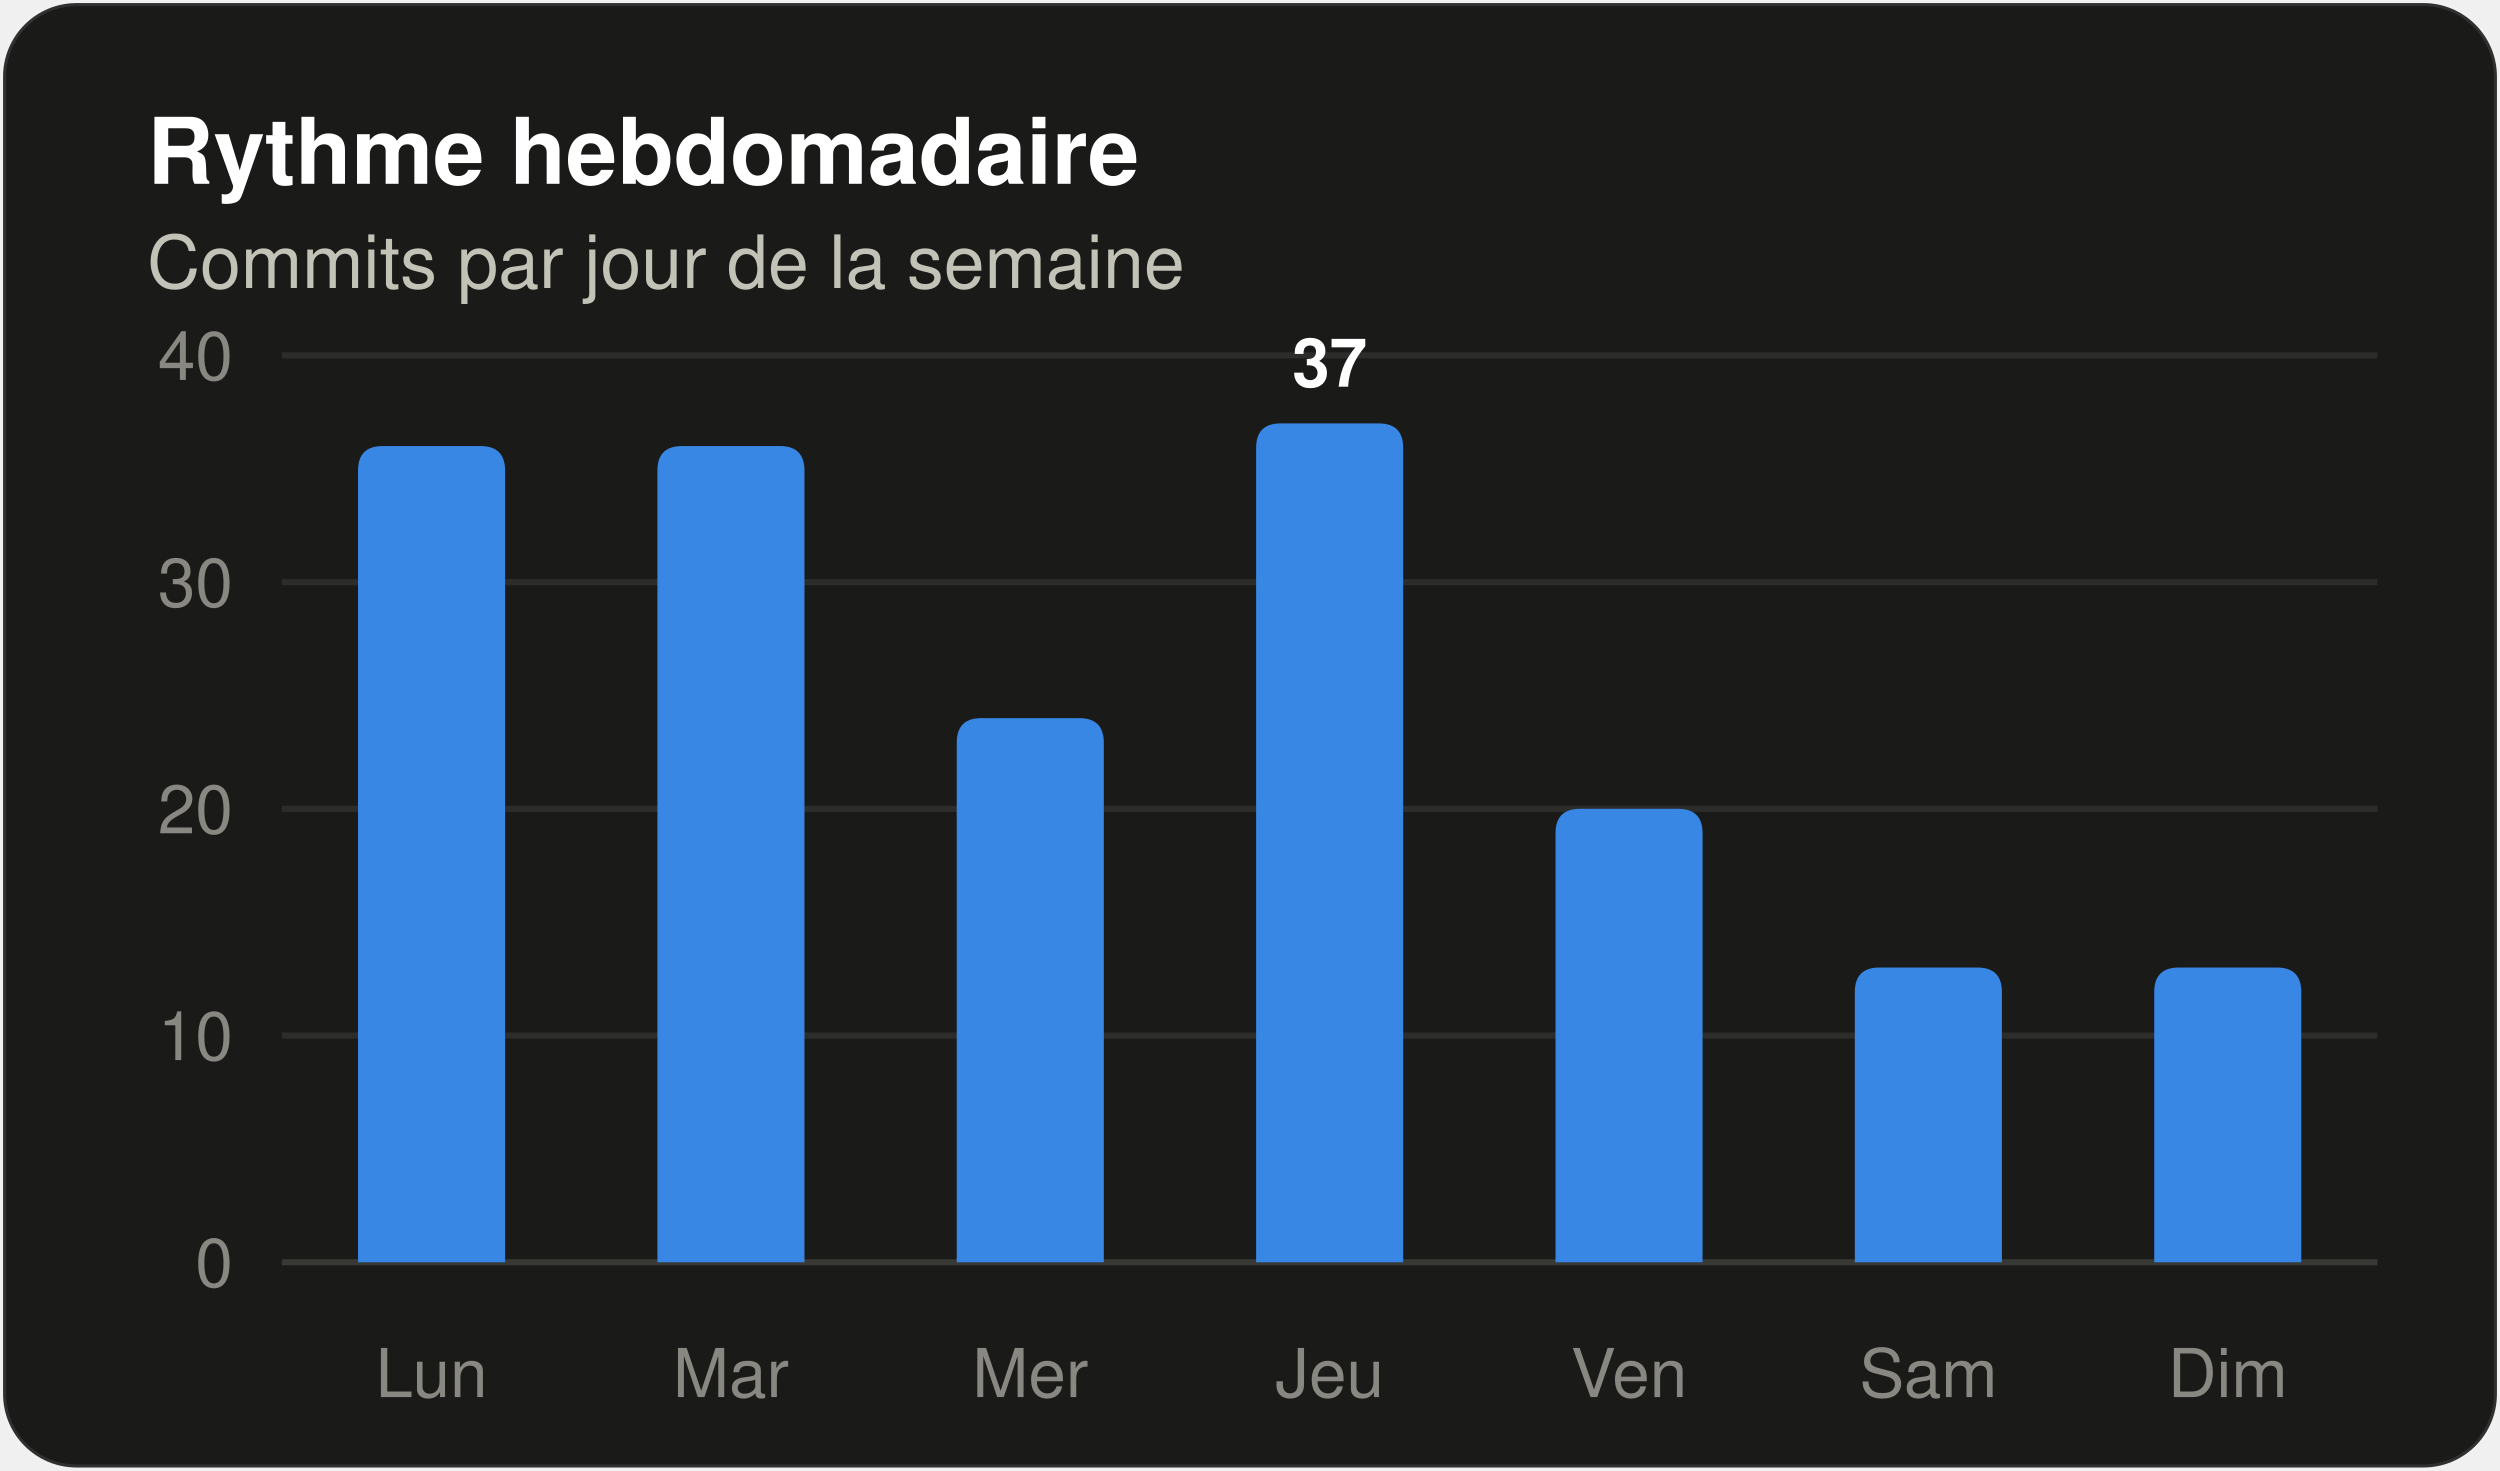
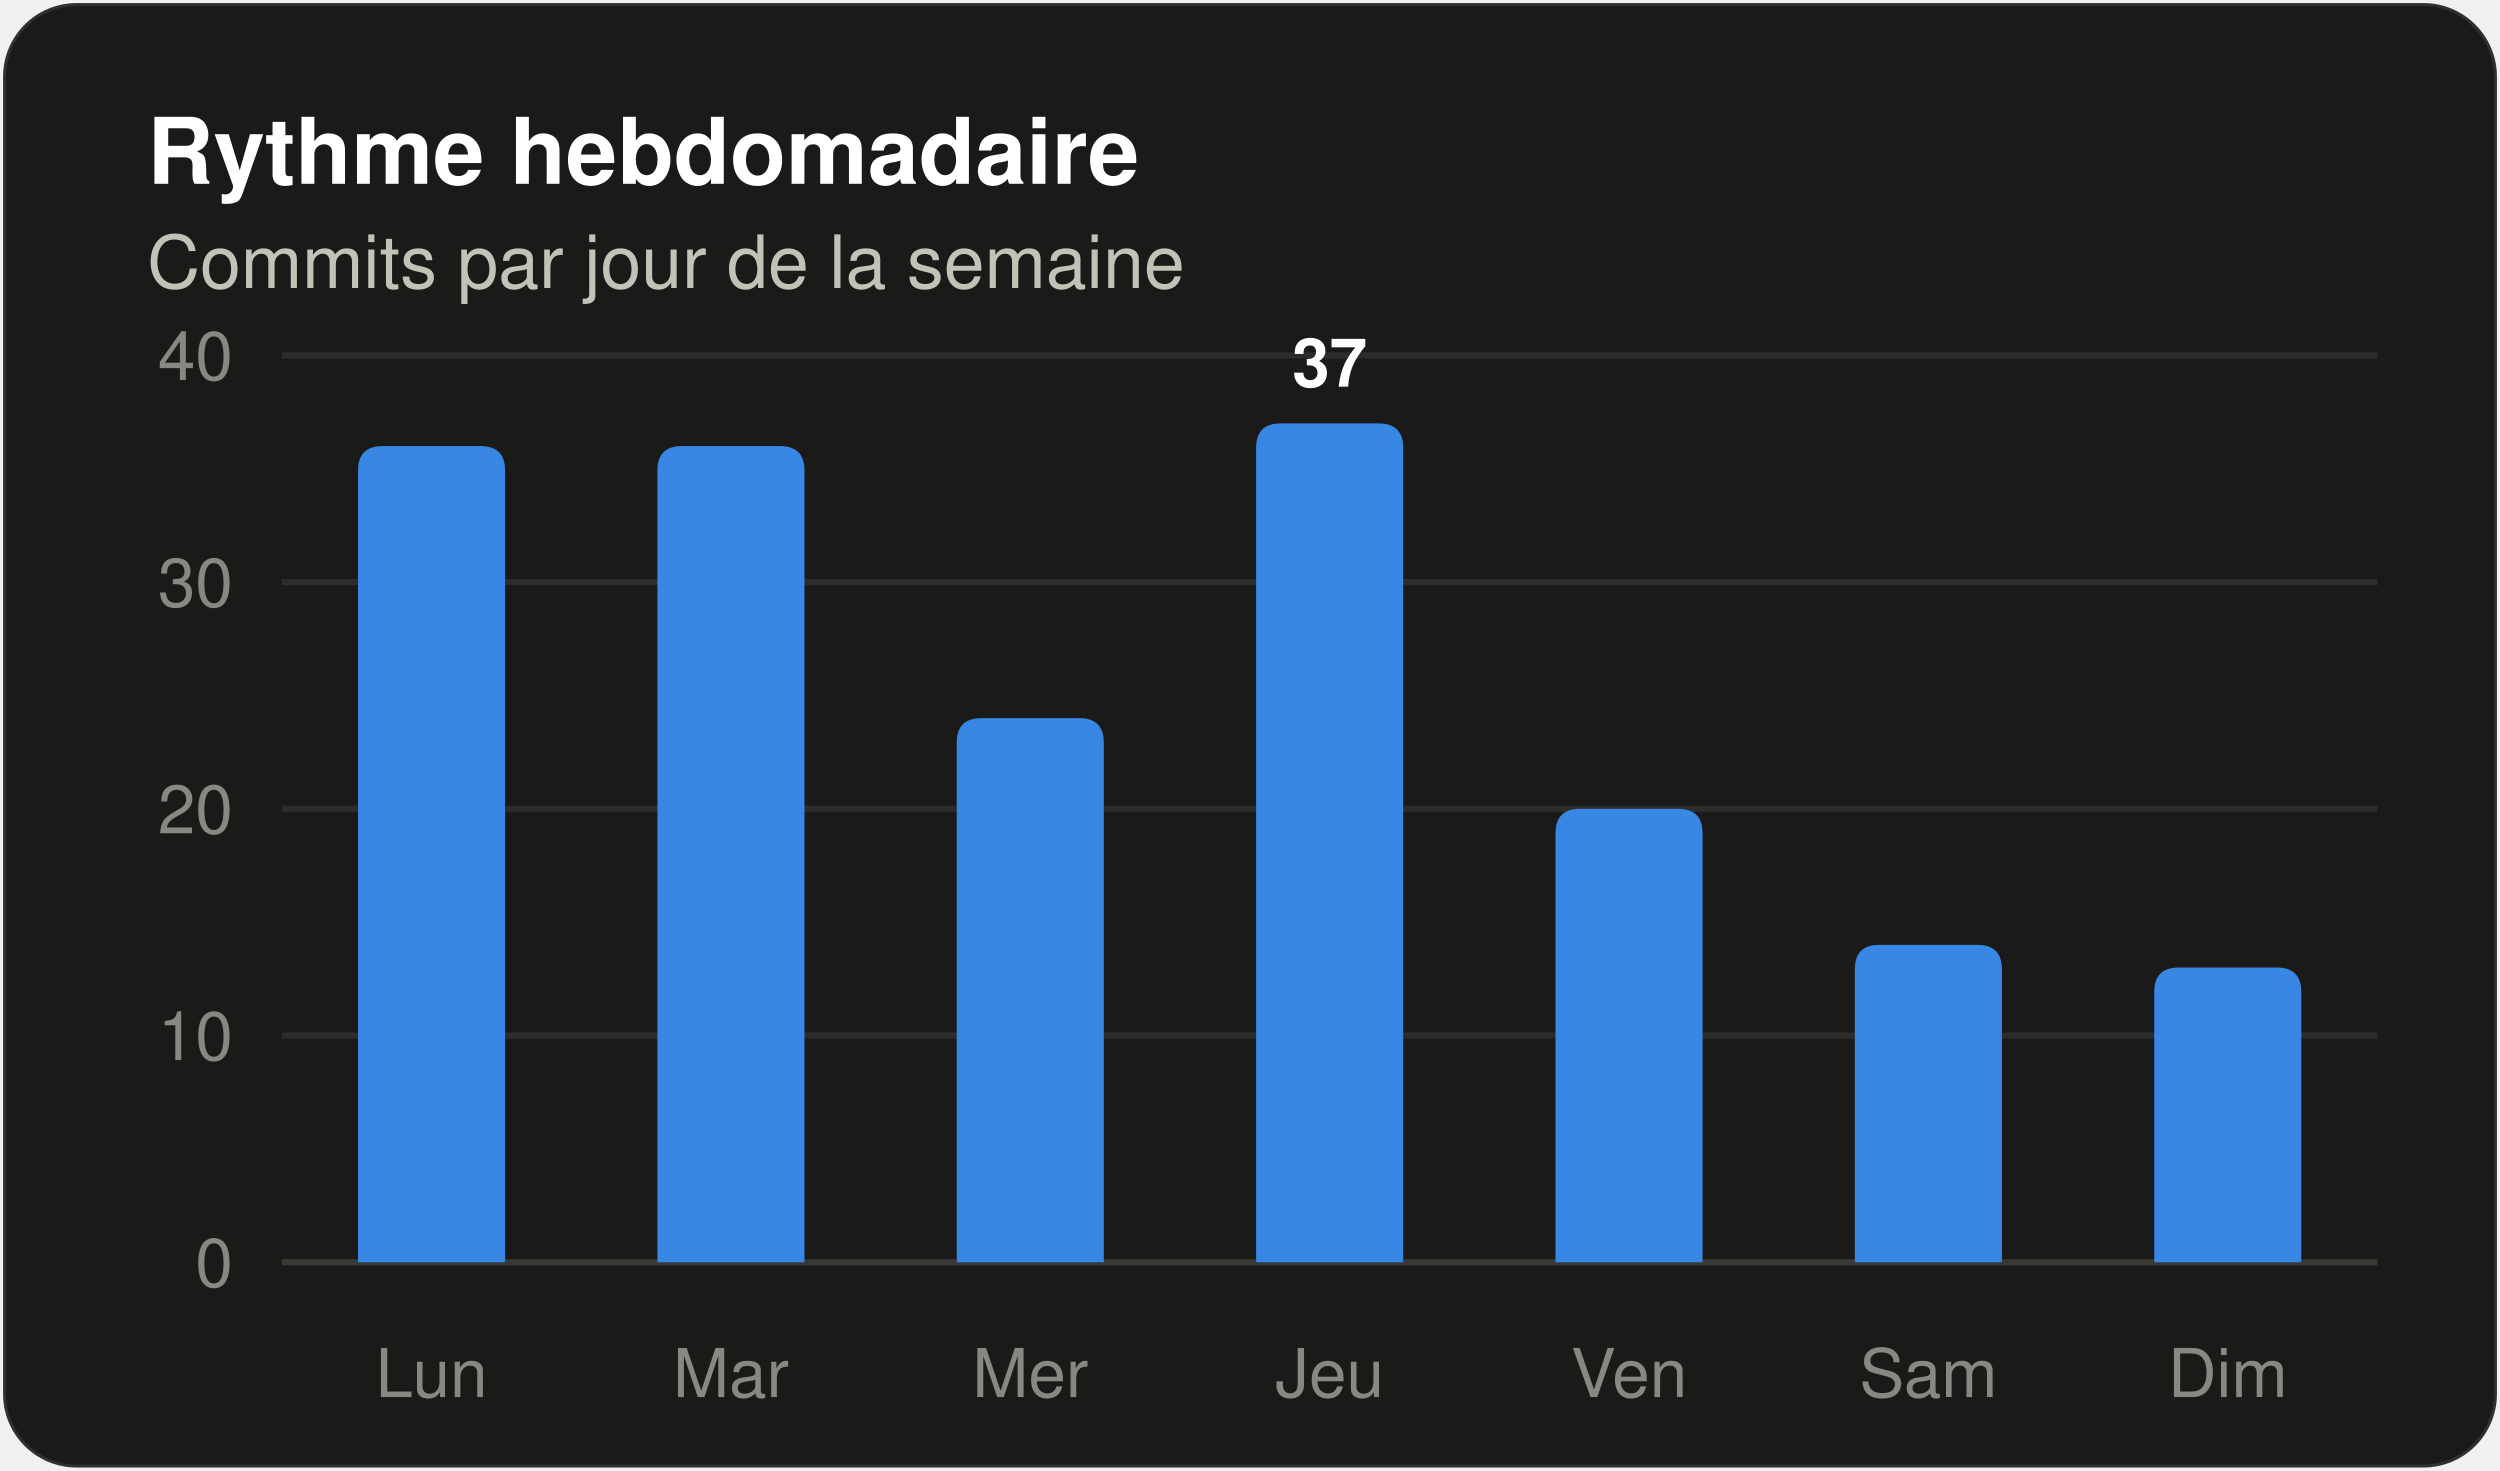
<svg xmlns="http://www.w3.org/2000/svg" width="408" height="240" viewBox="0 0 408 240" role="img" aria-label="Histogramme des commits par jour de la semaine" font-family="system-ui, 'Segoe UI', Ubuntu, Helvetica, Arial, sans-serif">
  <rect x="0.5" y="0.5" width="407" height="239" rx="12" fill="#1a1a19" stroke="rgba(255,255,255,0.10)" />
  <text x="24" y="30" font-size="15" fill="#ffffff" font-weight="600">Rythme hebdomadaire</text>
  <text x="24" y="47" font-size="12" fill="#c3c2b7">Commits par jour de la semaine</text>
  <line x1="46" y1="206.0" x2="388" y2="206.0" stroke="#383835" stroke-width="1" />
  <text x="38" y="210" font-size="11" fill="#898781" text-anchor="end" font-variant-numeric="tabular-nums">0</text>
  <line x1="46" y1="169.0" x2="388" y2="169.0" stroke="#2c2c2a" stroke-width="1" />
  <text x="38" y="173" font-size="11" fill="#898781" text-anchor="end" font-variant-numeric="tabular-nums">10</text>
  <line x1="46" y1="132.0" x2="388" y2="132.0" stroke="#2c2c2a" stroke-width="1" />
  <text x="38" y="136" font-size="11" fill="#898781" text-anchor="end" font-variant-numeric="tabular-nums">20</text>
  <line x1="46" y1="95.0" x2="388" y2="95.0" stroke="#2c2c2a" stroke-width="1" />
  <text x="38" y="99" font-size="11" fill="#898781" text-anchor="end" font-variant-numeric="tabular-nums">30</text>
  <line x1="46" y1="58.0" x2="388" y2="58.0" stroke="#2c2c2a" stroke-width="1" />
  <text x="38" y="62" font-size="11" fill="#898781" text-anchor="end" font-variant-numeric="tabular-nums">40</text>
  <path d="M 58.43 206.00 V 76.80 Q 58.43 72.80 62.43 72.80 H 78.43 Q 82.43 72.80 82.43 76.80 V 206.00 Z" fill="#3987e5" />
  <text x="70.429" y="228" font-size="11" fill="#898781" text-anchor="middle">Lun</text>
  <path d="M 107.29 206.00 V 76.80 Q 107.29 72.80 111.29 72.80 H 127.29 Q 131.29 72.80 131.29 76.80 V 206.00 Z" fill="#3987e5" />
  <text x="119.286" y="228" font-size="11" fill="#898781" text-anchor="middle">Mar</text>
  <path d="M 156.14 206.00 V 121.20 Q 156.14 117.20 160.14 117.20 H 176.14 Q 180.14 117.20 180.14 121.20 V 206.00 Z" fill="#3987e5" />
  <text x="168.143" y="228" font-size="11" fill="#898781" text-anchor="middle">Mer</text>
  <path d="M 205.00 206.00 V 73.10 Q 205.00 69.10 209.00 69.10 H 225.00 Q 229.00 69.10 229.00 73.10 V 206.00 Z" fill="#3987e5" />
  <text x="217" y="63.1" font-size="11" fill="#ffffff" font-weight="600" text-anchor="middle">37</text>
  <text x="217" y="228" font-size="11" fill="#898781" text-anchor="middle">Jeu</text>
  <path d="M 253.86 206.00 V 136.00 Q 253.86 132.00 257.86 132.00 H 273.86 Q 277.86 132.00 277.86 136.00 V 206.00 Z" fill="#3987e5" />
  <text x="265.857" y="228" font-size="11" fill="#898781" text-anchor="middle">Ven</text>
-   <path d="M 302.71 206.00 V 161.90 Q 302.71 157.90 306.71 157.90 H 322.71 Q 326.71 157.90 326.71 161.90 V 206.00 Z" fill="#3987e5" />
+   <path d="M 302.71 206.00 V 158.20 Q 302.71 154.20 306.71 154.20 H 322.71 Q 326.71 154.20 326.71 158.20 V 206.00 Z" fill="#3987e5" />
  <text x="314.714" y="228" font-size="11" fill="#898781" text-anchor="middle">Sam</text>
  <path d="M 351.57 206.00 V 161.90 Q 351.57 157.90 355.57 157.90 H 371.57 Q 375.57 157.90 375.57 161.90 V 206.00 Z" fill="#3987e5" />
  <text x="363.571" y="228" font-size="11" fill="#898781" text-anchor="middle">Dim</text>
</svg>
